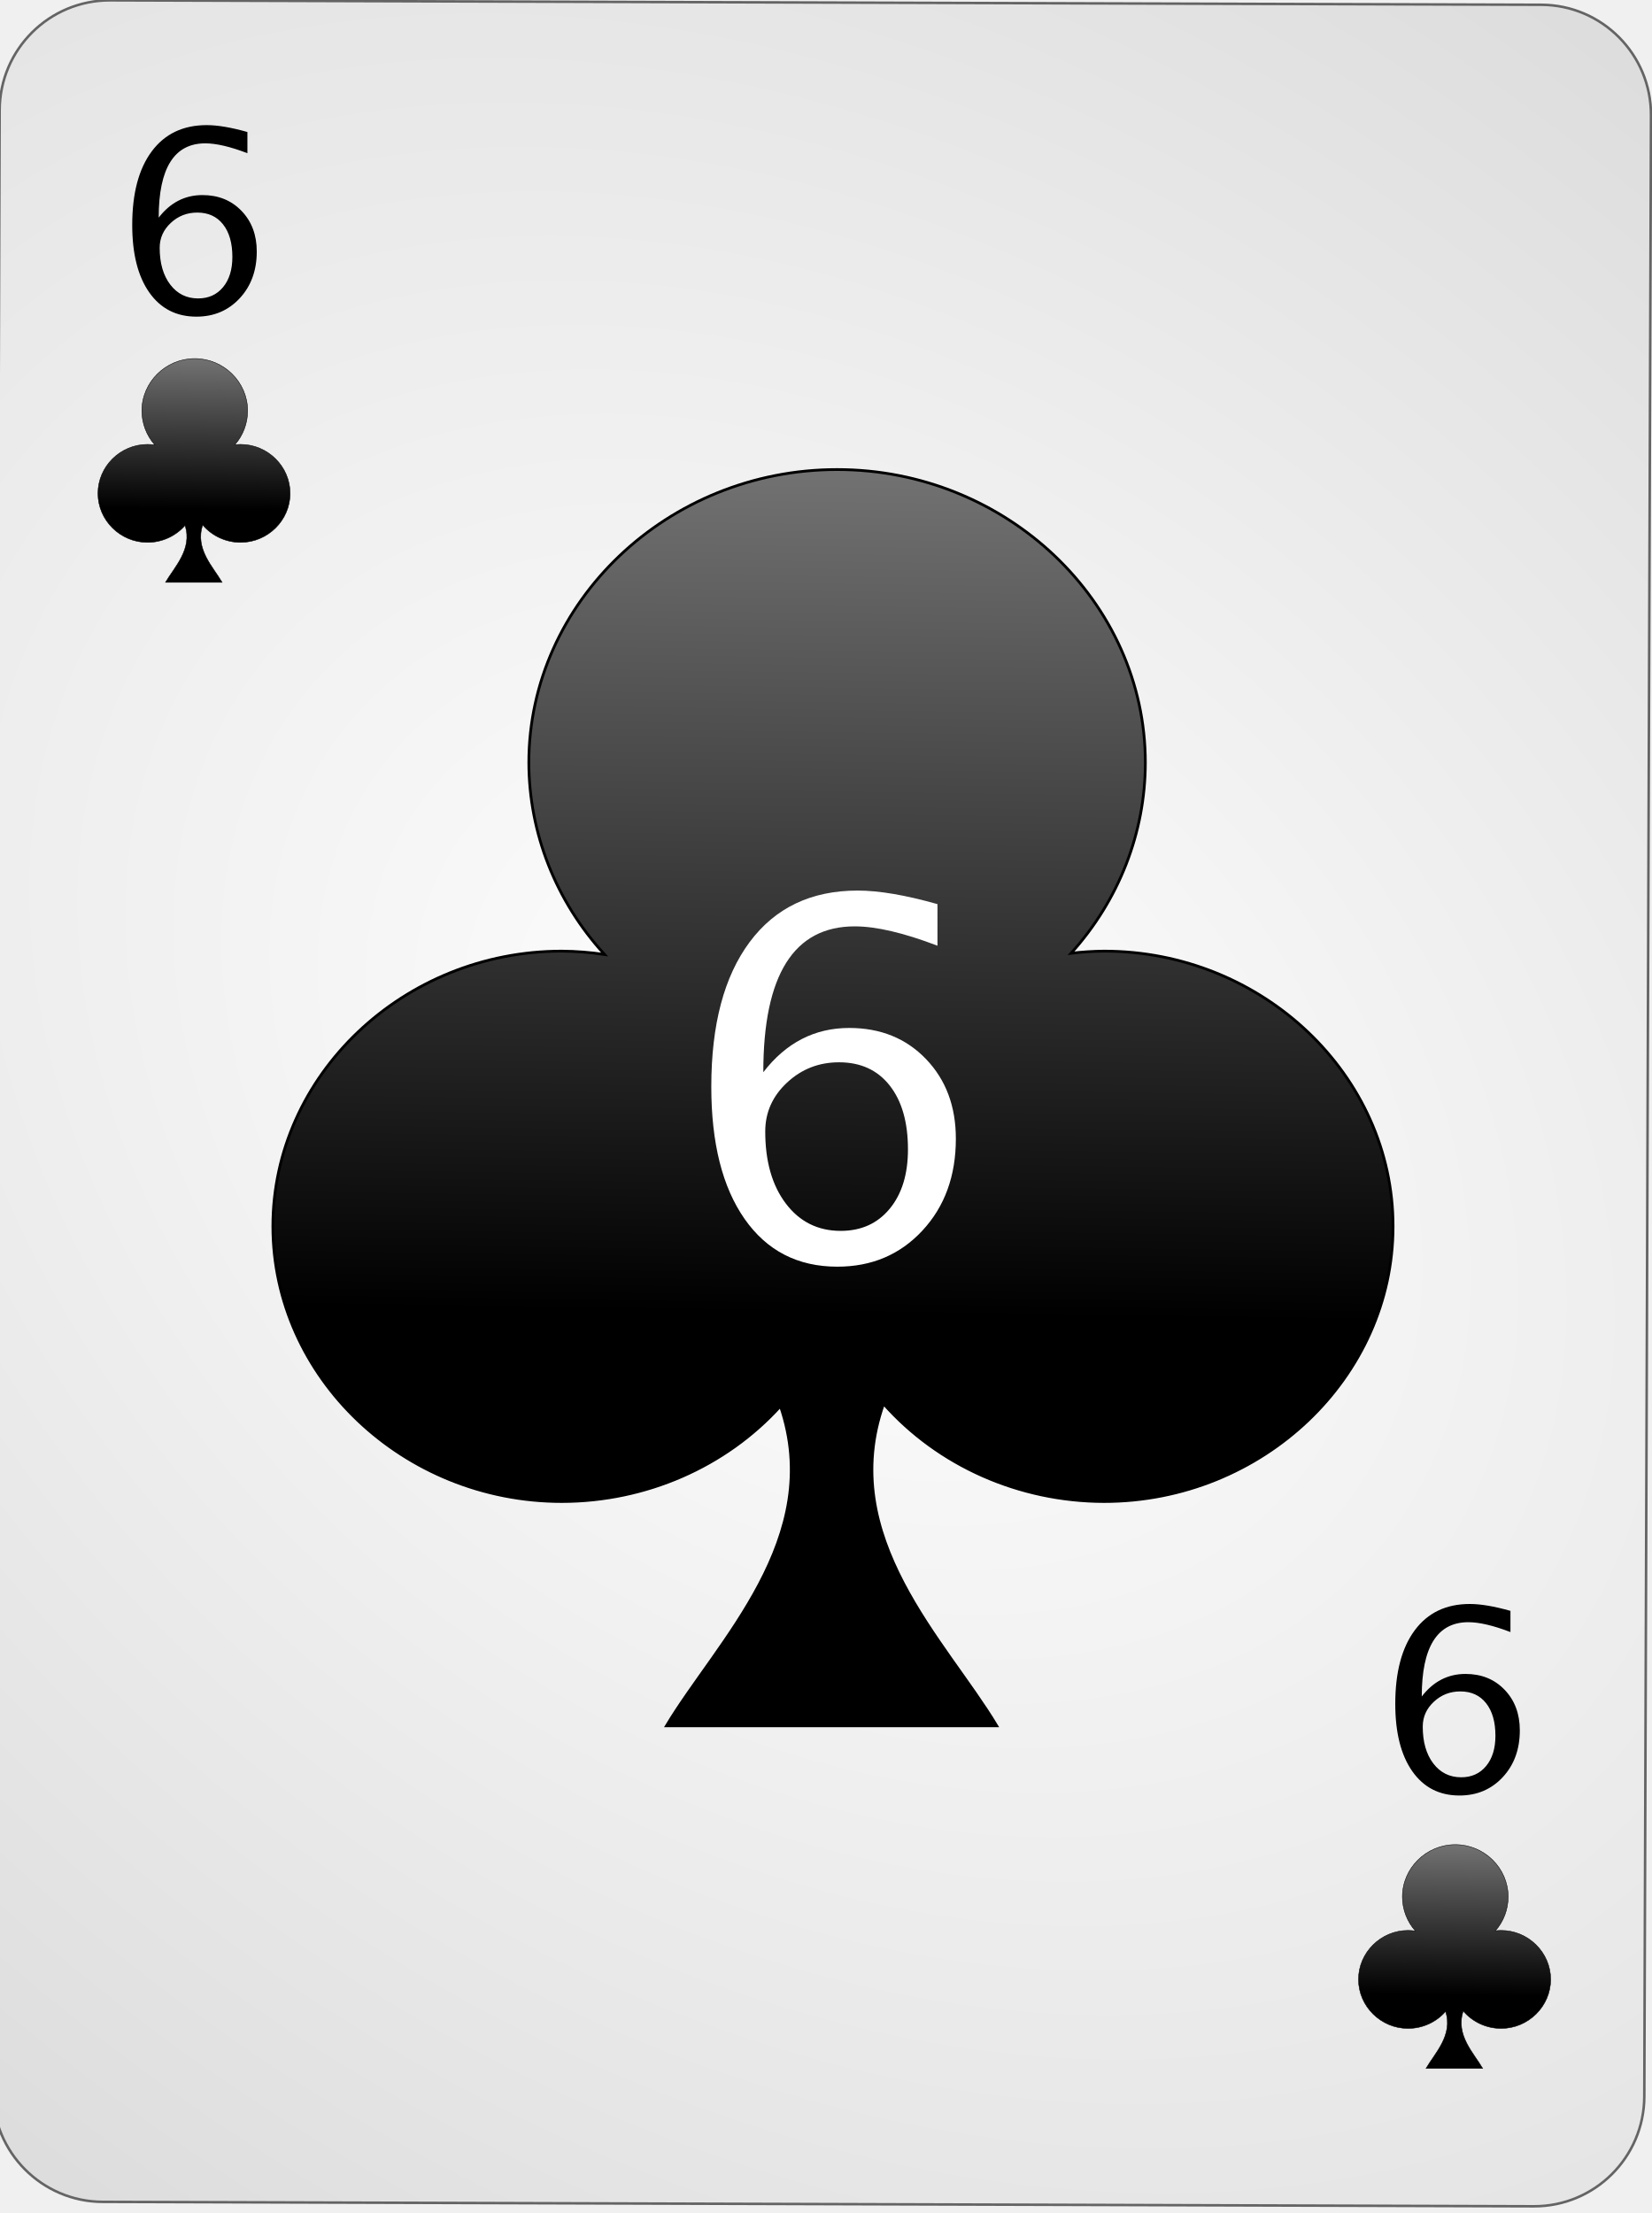
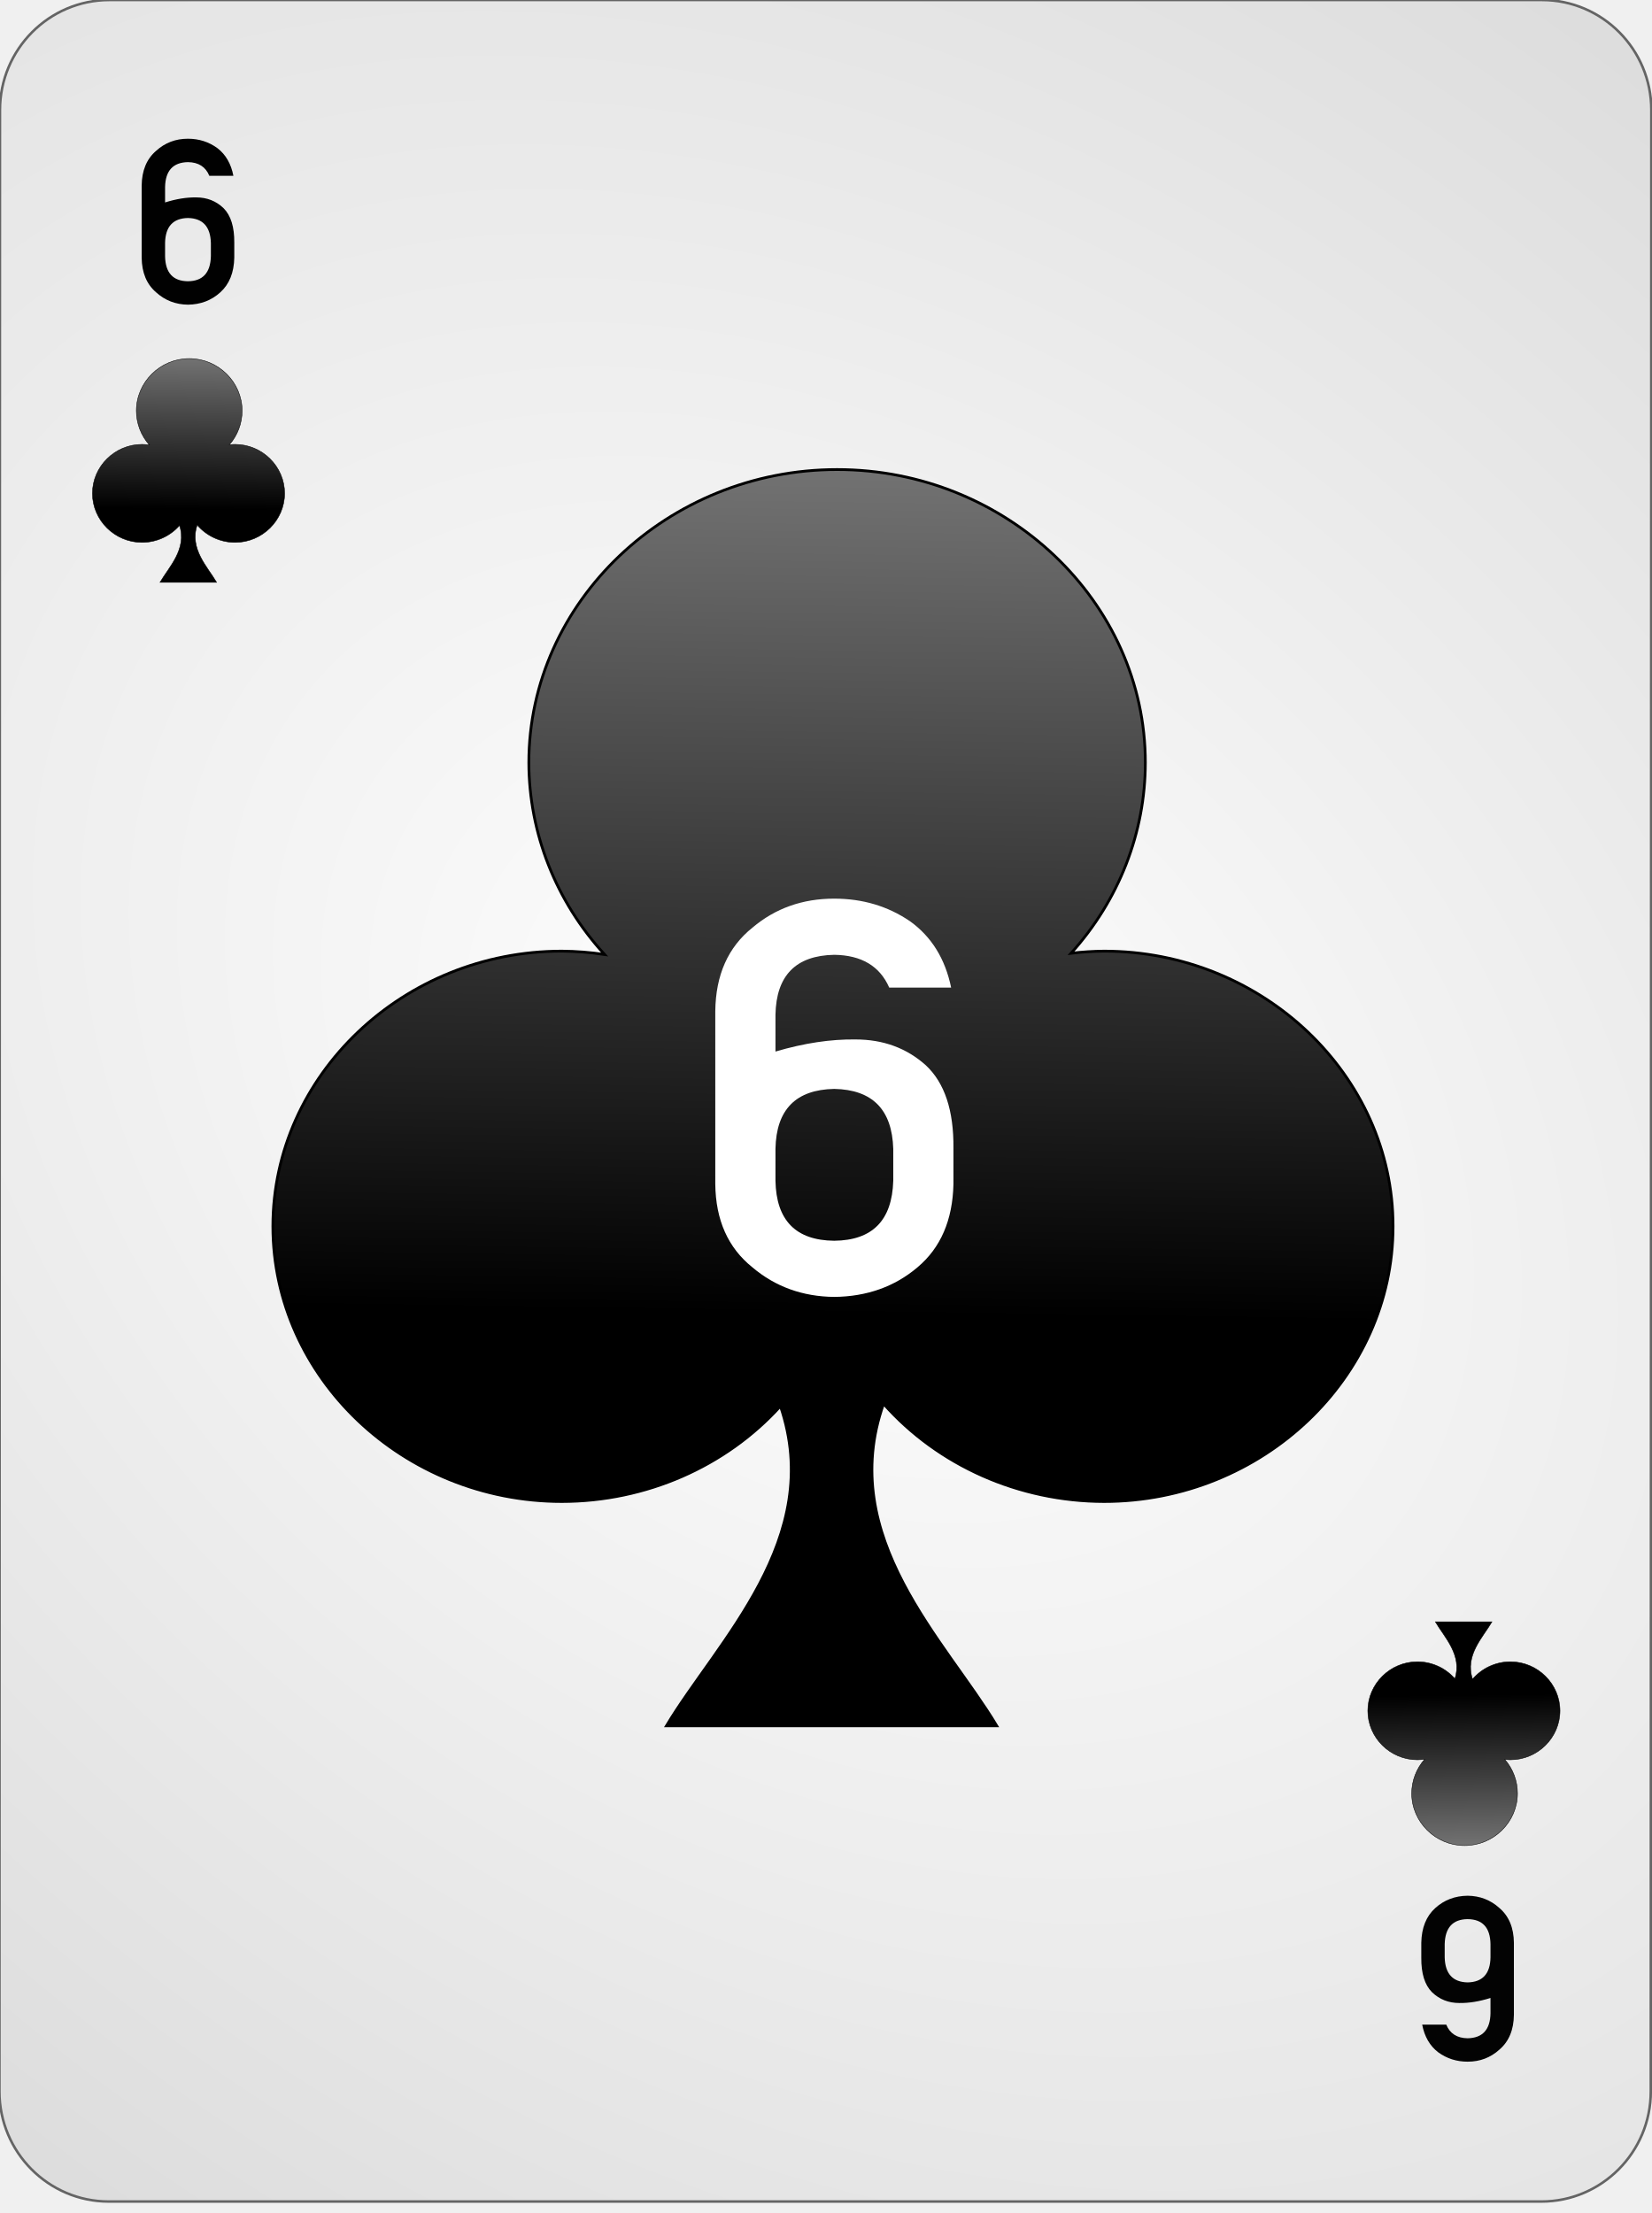
<svg xmlns="http://www.w3.org/2000/svg" width="100%" height="100%" viewBox="0 0 144 193" version="1.1" xml:space="preserve" style="fill-rule:evenodd;clip-rule:evenodd;">
-   <path id="Card-background" d="M143.967,10.046c0.018,-5.299 -4.269,-9.614 -9.568,-9.63l-124.799,-0.386c-5.298,-0.017 -9.615,4.272 -9.632,9.57l-0.583,172.799c-0.018,5.298 4.269,9.613 9.567,9.63l124.8,0.386c5.298,0.016 9.614,-4.272 9.632,-9.57l0.583,-172.799Z" style="fill:url(#_Radial1);stroke:#646464;stroke-width:0.22px;" />
+   <path id="Card-background" d="M143.997,9.6c0.002,-5.298 -4.272,-9.6 -9.538,-9.6l-124.918,0c-5.266,0 -9.542,4.302 -9.544,9.6l-0.048,172.8c-0.001,5.298 4.273,9.6 9.539,9.6l124.917,0c5.266,0 9.543,-4.302 9.544,-9.6l0.048,-172.8Z" style="fill:url(#_Radial1);stroke:#646464;stroke-width:0.22px;" />
  <g id="Clubs">
    <path id="path7930" d="M72.995,40.95c-14.746,0 -26.88,11.538 -26.88,25.56c0,0 0,0 0,0c0.012,6.15 2.358,12.095 6.605,16.734c-1.232,-0.186 -2.477,-0.284 -3.725,-0.294c-13.825,0 -25.2,10.833 -25.2,24c0,13.166 11.375,24 25.2,24c7.316,-0.006 14.279,-3.045 19.059,-8.32c3.954,11.554 -5.529,20.529 -9.939,27.88l28.8,0c-4.437,-7.395 -14.006,-16.432 -9.868,-28.086c4.778,5.394 11.818,8.516 19.228,8.526c13.824,0 25.2,-10.834 25.2,-24c0,-13.167 -11.376,-24 -25.2,-24c-0.963,0.009 -1.923,0.072 -2.878,0.186c4.175,-4.628 6.474,-10.528 6.478,-16.626c0,0 0,0 0,0c0,-14.022 -12.134,-25.56 -26.88,-25.56l0,0Z" style="fill:url(#_Linear2);stroke:#000;stroke-width:0.24px;" />
-     <path id="path7975" d="M16.982,31.272c-2.53,0 -4.612,2.056 -4.612,4.554c0.002,1.096 0.405,2.155 1.133,2.981c-0.211,-0.033 -0.425,-0.051 -0.639,-0.052c-2.371,0 -4.323,1.93 -4.323,4.275c0,0 0,0 0,0c0,2.346 1.952,4.276 4.323,4.276c0,0 0,0 0,0c1.255,-0.001 2.45,-0.543 3.27,-1.482c0.678,2.058 -0.948,3.657 -1.705,4.966l4.941,0c-0.761,-1.317 -2.403,-2.927 -1.693,-5.003c0.82,0.961 2.027,1.517 3.299,1.519c0,0 0,0 0,0c2.371,0 4.323,-1.93 4.323,-4.276c0,0 0,0 0,0c0,-2.345 -1.952,-4.275 -4.323,-4.275c-0.165,0.001 -0.33,0.012 -0.494,0.033c0.716,-0.825 1.111,-1.876 1.111,-2.962c0,-2.498 -2.081,-4.554 -4.611,-4.554l0,0Z" style="fill:url(#_Linear3);stroke:#000;stroke-width:0.04px;" />
-     <path id="path4821" d="M126.902,160.872c-2.53,0 -4.612,2.056 -4.612,4.554c0.002,1.096 0.405,2.155 1.133,2.981c-0.211,-0.033 -0.425,-0.051 -0.639,-0.052c-2.371,0 -4.323,1.93 -4.323,4.275c0,0 0,0 0,0c0,2.346 1.952,4.276 4.323,4.276c0,0 0,0 0,0c1.255,-0.001 2.45,-0.543 3.27,-1.482c0.678,2.058 -0.948,3.657 -1.705,4.966l4.941,0c-0.761,-1.317 -2.403,-2.927 -1.693,-5.003c0.82,0.961 2.027,1.517 3.299,1.519c0,0 0,0 0,0c2.371,0 4.323,-1.93 4.323,-4.276c0,0 0,0 0,0c0,-2.345 -1.952,-4.275 -4.323,-4.275c-0.165,0.001 -0.33,0.012 -0.494,0.033c0.716,-0.825 1.111,-1.876 1.111,-2.962c0,-2.498 -2.081,-4.554 -4.611,-4.554l0,0Z" style="fill:url(#_Linear4);stroke:#000;stroke-width:0.04px;" />
+     <g>
+       <path id="path7975" d="M16.502,31.272c-2.53,0 -4.612,2.056 -4.612,4.554c0.002,1.096 0.405,2.155 1.133,2.981c-0.211,-0.033 -0.425,-0.051 -0.639,-0.052c-2.371,0 -4.323,1.93 -4.323,4.275c0,0 0,0 0,0c0,2.346 1.952,4.276 4.323,4.276c0,0 0,0 0,0c1.255,-0.001 2.45,-0.543 3.27,-1.482c0.678,2.058 -0.948,3.657 -1.705,4.966l4.941,0c-0.761,-1.317 -2.403,-2.927 -1.693,-5.003c0.82,0.961 2.027,1.517 3.299,1.519c0,0 0,0 0,0c2.371,0 4.323,-1.93 4.323,-4.276c0,0 0,0 0,0c0,-2.345 -1.952,-4.275 -4.323,-4.275c-0.165,0.001 -0.33,0.012 -0.494,0.033c0.716,-0.825 1.111,-1.876 1.111,-2.962c0,-2.498 -2.081,-4.554 -4.611,-4.554l0,0Z" style="fill:url(#_Linear3);stroke:#000;stroke-width:0.04px;" />
+     </g>
+     <g>
+       <path id="path79751" d="M127.714,160.956c-2.53,0 -4.612,-2.055 -4.612,-4.553c0.002,-1.096 0.405,-2.155 1.134,-2.981c-0.212,0.033 -0.425,0.05 -0.64,0.052c-2.371,0 -4.323,-1.93 -4.323,-4.275c0,0 0,0 0,0c0,-2.346 1.952,-4.276 4.323,-4.276c0,0 0,0 0,0c1.256,0.001 2.45,0.542 3.27,1.482c0.679,-2.058 -0.948,-3.657 -1.705,-4.967l4.941,0c-0.761,1.318 -2.403,2.928 -1.693,5.004c0.82,-0.961 2.028,-1.517 3.299,-1.519c0,0 0,0 0,0c2.372,0 4.323,1.93 4.323,4.276c0,0 0,0 0,0c0,2.345 -1.951,4.275 -4.323,4.275c-0.165,-0.002 -0.33,-0.013 -0.494,-0.033c0.716,0.825 1.111,1.876 1.111,2.962c0,2.498 -2.081,4.553 -4.611,4.553l0,0Z" style="fill:url(#_Linear4);stroke:#000;stroke-width:0.04px;" />
+     </g>
  </g>
-   <g id="text4596">
-     <path d="M66.561,93.51c1.982,-2.574 4.479,-3.86 7.488,-3.86c2.728,0 4.96,0.903 6.697,2.71c1.737,1.807 2.605,4.124 2.605,6.951c0,3.248 -0.974,5.92 -2.921,8.015c-1.948,2.096 -4.419,3.143 -7.415,3.143c-3.445,0 -6.138,-1.385 -8.079,-4.155c-1.94,-2.771 -2.911,-6.617 -2.911,-11.539c0,-5.414 1.115,-9.618 3.344,-12.614c2.229,-2.995 5.368,-4.493 9.418,-4.493c1.856,0 4.177,0.394 6.961,1.182l0,3.628c-2.939,-1.125 -5.344,-1.688 -7.214,-1.688c-5.316,0 -7.973,4.24 -7.973,12.72Zm12.614,6.729c0,-2.363 -0.531,-4.219 -1.593,-5.569c-1.062,-1.35 -2.535,-2.025 -4.419,-2.025c-1.758,0 -3.27,0.591 -4.535,1.772c-1.266,1.181 -1.899,2.601 -1.899,4.261c0,2.615 0.602,4.714 1.804,6.296c1.202,1.582 2.795,2.373 4.778,2.373c1.786,0 3.209,-0.643 4.271,-1.93c1.062,-1.286 1.593,-3.013 1.593,-5.178Z" style="fill:url(#_Linear5);fill-rule:nonzero;" />
-     <path d="M13.839,18.979c1.01,-1.31 2.281,-1.966 3.814,-1.966c1.389,0 2.526,0.46 3.41,1.381c0.885,0.92 1.327,2.1 1.327,3.539c0,1.655 -0.496,3.015 -1.488,4.082c-0.992,1.067 -2.25,1.601 -3.776,1.601c-1.754,0 -3.126,-0.706 -4.114,-2.116c-0.988,-1.411 -1.482,-3.37 -1.482,-5.876c0,-2.757 0.567,-4.899 1.702,-6.424c1.135,-1.526 2.734,-2.288 4.797,-2.288c0.945,0 2.127,0.2 3.545,0.601l0,1.848c-1.497,-0.573 -2.722,-0.859 -3.674,-0.859c-2.707,0 -4.061,2.159 -4.061,6.477Zm6.424,3.427c0,-1.203 -0.27,-2.149 -0.811,-2.836c-0.541,-0.688 -1.291,-1.031 -2.251,-1.031c-0.895,0 -1.665,0.301 -2.309,0.902c-0.645,0.602 -0.967,1.325 -0.967,2.17c0,1.332 0.306,2.401 0.919,3.207c0.612,0.805 1.423,1.208 2.433,1.208c0.909,0 1.634,-0.328 2.175,-0.983c0.541,-0.655 0.811,-1.534 0.811,-2.637Z" style="fill-rule:nonzero;" />
-     <path d="M123.978,147.953c1.01,-1.311 2.281,-1.966 3.813,-1.966c1.39,0 2.527,0.46 3.411,1.38c0.884,0.921 1.327,2.101 1.327,3.54c0,1.654 -0.496,3.015 -1.488,4.082c-0.992,1.067 -2.251,1.601 -3.776,1.601c-1.755,0 -3.126,-0.706 -4.114,-2.117c-0.989,-1.41 -1.483,-3.369 -1.483,-5.876c0,-2.757 0.568,-4.898 1.703,-6.423c1.135,-1.526 2.734,-2.288 4.796,-2.288c0.946,0 2.127,0.2 3.545,0.601l0,1.848c-1.496,-0.573 -2.721,-0.86 -3.674,-0.86c-2.707,0 -4.06,2.16 -4.06,6.478Zm6.424,3.427c0,-1.203 -0.271,-2.149 -0.811,-2.836c-0.541,-0.688 -1.291,-1.032 -2.251,-1.032c-0.895,0 -1.665,0.301 -2.309,0.903c-0.645,0.601 -0.967,1.325 -0.967,2.17c0,1.332 0.306,2.401 0.918,3.206c0.613,0.806 1.424,1.209 2.433,1.209c0.91,0 1.635,-0.328 2.176,-0.983c0.54,-0.655 0.811,-1.534 0.811,-2.637Z" style="fill-rule:nonzero;" />
+   <g id="Black-Text">
+     <path d="M12.354,22.469c0.013,1.309 0.433,2.318 1.26,3.028c0.775,0.703 1.699,1.061 2.773,1.074c1.107,-0.013 2.048,-0.371 2.822,-1.074c0.788,-0.71 1.195,-1.719 1.221,-3.028l0,-1.298c0.013,-1.374 -0.299,-2.38 -0.937,-3.018c-0.651,-0.625 -1.446,-0.937 -2.383,-0.937c-0.84,-0.013 -1.745,0.133 -2.715,0.439l0,-1.338c0.026,-1.426 0.69,-2.152 1.992,-2.178c0.925,0.013 1.546,0.411 1.865,1.192l2.1,0c-0.202,-1.048 -0.667,-1.852 -1.396,-2.412c-0.749,-0.547 -1.605,-0.821 -2.569,-0.821c-1.074,0 -1.998,0.352 -2.773,1.055c-0.827,0.71 -1.247,1.722 -1.26,3.037l0,6.279Zm2.041,-1.279c0.026,-1.426 0.69,-2.152 1.992,-2.178c1.296,0.026 1.963,0.752 2.002,2.178l0,1.162c-0.039,1.439 -0.706,2.165 -2.002,2.178c-1.302,-0.013 -1.966,-0.739 -1.992,-2.178l0,-1.162Z" style="fill:#010101;fill-rule:nonzero;" />
+     <path d="M132.013,169.432c-0.013,-1.309 -0.433,-2.318 -1.26,-3.028c-0.775,-0.703 -1.699,-1.061 -2.774,-1.074c-1.106,0.013 -2.047,0.371 -2.822,1.074c-0.788,0.71 -1.194,1.719 -1.22,3.028l0,1.299c-0.013,1.373 0.299,2.379 0.937,3.017c0.651,0.625 1.445,0.938 2.383,0.938c0.84,0.013 1.745,-0.134 2.715,-0.44l0,1.338c-0.026,1.426 -0.69,2.152 -1.993,2.178c-0.924,-0.013 -1.546,-0.41 -1.865,-1.192l-2.099,0c0.201,1.049 0.667,1.853 1.396,2.413c0.749,0.546 1.605,0.82 2.568,0.82c1.075,0 1.999,-0.352 2.774,-1.055c0.827,-0.709 1.247,-1.722 1.26,-3.037l0,-6.279Zm-2.041,1.279c-0.026,1.426 -0.69,2.152 -1.993,2.178c-1.295,-0.026 -1.962,-0.752 -2.001,-2.178l0,-1.162c0.039,-1.439 0.706,-2.165 2.001,-2.178c1.303,0.013 1.967,0.739 1.993,2.178l0,1.162Z" style="fill:#030303;fill-rule:nonzero;" />
+   </g>
+   <g id="Center-Text" transform="matrix(0.233905,0,0,0.218311,72.7568,112.825)">
+     <path d="M-44.393,-43.802c0.144,14.386 4.76,25.48 13.85,33.281c8.517,7.73 18.68,11.666 30.489,11.809c12.168,-0.143 22.51,-4.079 31.027,-11.809c8.66,-7.801 13.133,-18.895 13.42,-33.281l0,-14.279c0.143,-15.102 -3.293,-26.159 -10.307,-33.174c-7.157,-6.87 -15.889,-10.306 -26.195,-10.306c-9.233,-0.143 -19.182,1.467 -29.846,4.831l0,-14.708c0.287,-15.674 7.587,-23.654 21.901,-23.941c10.164,0.143 16.999,4.509 20.506,13.098l23.082,0c-2.219,-11.523 -7.336,-20.362 -15.352,-26.518c-8.231,-6.012 -17.643,-9.018 -28.236,-9.018c-11.809,0 -21.972,3.865 -30.489,11.595c-9.09,7.801 -13.706,18.931 -13.85,33.388l0,69.032Zm22.438,-14.064c0.287,-15.674 7.587,-23.655 21.901,-23.941c14.243,0.286 21.579,8.267 22.009,23.941l0,12.776c-0.43,15.817 -7.766,23.797 -22.009,23.94c-14.314,-0.143 -21.614,-8.123 -21.901,-23.94l0,-12.776Z" style="fill:none;" />
+     <path d="M-44.393,-43.802c0.144,14.386 4.76,25.48 13.85,33.281c8.517,7.73 18.68,11.666 30.489,11.809c12.168,-0.143 22.51,-4.079 31.027,-11.809c8.66,-7.801 13.133,-18.895 13.42,-33.281l0,-14.279c0.143,-15.102 -3.293,-26.159 -10.307,-33.174c-7.157,-6.87 -15.889,-10.306 -26.195,-10.306c-9.233,-0.143 -19.182,1.467 -29.846,4.831l0,-14.708c0.287,-15.674 7.587,-23.654 21.901,-23.941c10.164,0.143 16.999,4.509 20.506,13.098l23.082,0c-2.219,-11.523 -7.336,-20.362 -15.352,-26.518c-8.231,-6.012 -17.643,-9.018 -28.236,-9.018c-11.809,0 -21.972,3.865 -30.489,11.595c-9.09,7.801 -13.706,18.931 -13.85,33.388l0,69.032Zm22.438,-14.064c0.287,-15.674 7.587,-23.655 21.901,-23.941c14.243,0.286 21.579,8.267 22.009,23.941l0,12.776c-0.43,15.817 -7.766,23.797 -22.009,23.94c-14.314,-0.143 -21.614,-8.123 -21.901,-23.94l0,-12.776Z" style="fill:#fff;fill-rule:nonzero;" />
  </g>
  <defs>
-     <radialGradient id="_Radial1" cx="0" cy="0" r="1" gradientUnits="userSpaceOnUse" gradientTransform="matrix(126.562,97.7279,-71.6611,95.2942,71.6758,96.2223)">
+     <radialGradient id="_Radial1" cx="0" cy="0" r="1" gradientUnits="userSpaceOnUse" gradientTransform="matrix(126.864,97.3356,-71.3658,95.5156,71.9734,96)">
      <stop offset="0%" style="stop-color:#fff;stop-opacity:1" />
      <stop offset="100%" style="stop-color:#dcdcdc;stop-opacity:1" />
    </radialGradient>
    <linearGradient id="_Linear2" x1="0" y1="0" x2="1" y2="0" gradientUnits="userSpaceOnUse" gradientTransform="matrix(-0.96,74.4,-74.4,-0.96,73.4748,40.2296)">
      <stop offset="0%" style="stop-color:#737373;stop-opacity:1" />
      <stop offset="100%" style="stop-color:#000;stop-opacity:1" />
    </linearGradient>
-     <linearGradient id="_Linear3" x1="0" y1="0" x2="1" y2="0" gradientUnits="userSpaceOnUse" gradientTransform="matrix(-0.164698,13.2543,-13.2543,-0.164698,17.0641,31.1441)">
+     <linearGradient id="_Linear3" x1="0" y1="0" x2="1" y2="0" gradientUnits="userSpaceOnUse" gradientTransform="matrix(-0.164698,13.2543,-13.2543,-0.164698,16.5841,31.1441)">
      <stop offset="0%" style="stop-color:#737373;stop-opacity:1" />
      <stop offset="100%" style="stop-color:#000;stop-opacity:1" />
    </linearGradient>
-     <linearGradient id="_Linear4" x1="0" y1="0" x2="1" y2="0" gradientUnits="userSpaceOnUse" gradientTransform="matrix(-0.164698,13.2543,-13.2543,-0.164698,126.984,160.744)">
+     <linearGradient id="_Linear4" x1="0" y1="0" x2="1" y2="0" gradientUnits="userSpaceOnUse" gradientTransform="matrix(-0.164698,-13.2543,-13.2543,0.164698,127.796,161.085)">
      <stop offset="0%" style="stop-color:#737373;stop-opacity:1" />
      <stop offset="100%" style="stop-color:#000;stop-opacity:1" />
    </linearGradient>
-     <linearGradient id="_Linear5" x1="0" y1="0" x2="1" y2="0" gradientUnits="userSpaceOnUse" gradientTransform="matrix(0.0983952,31.9224,-31.9224,0.0983952,128.295,187.206)">
-       <stop offset="0%" style="stop-color:#fff;stop-opacity:1" />
-       <stop offset="100%" style="stop-color:#dcdcdc;stop-opacity:1" />
-     </linearGradient>
  </defs>
</svg>
